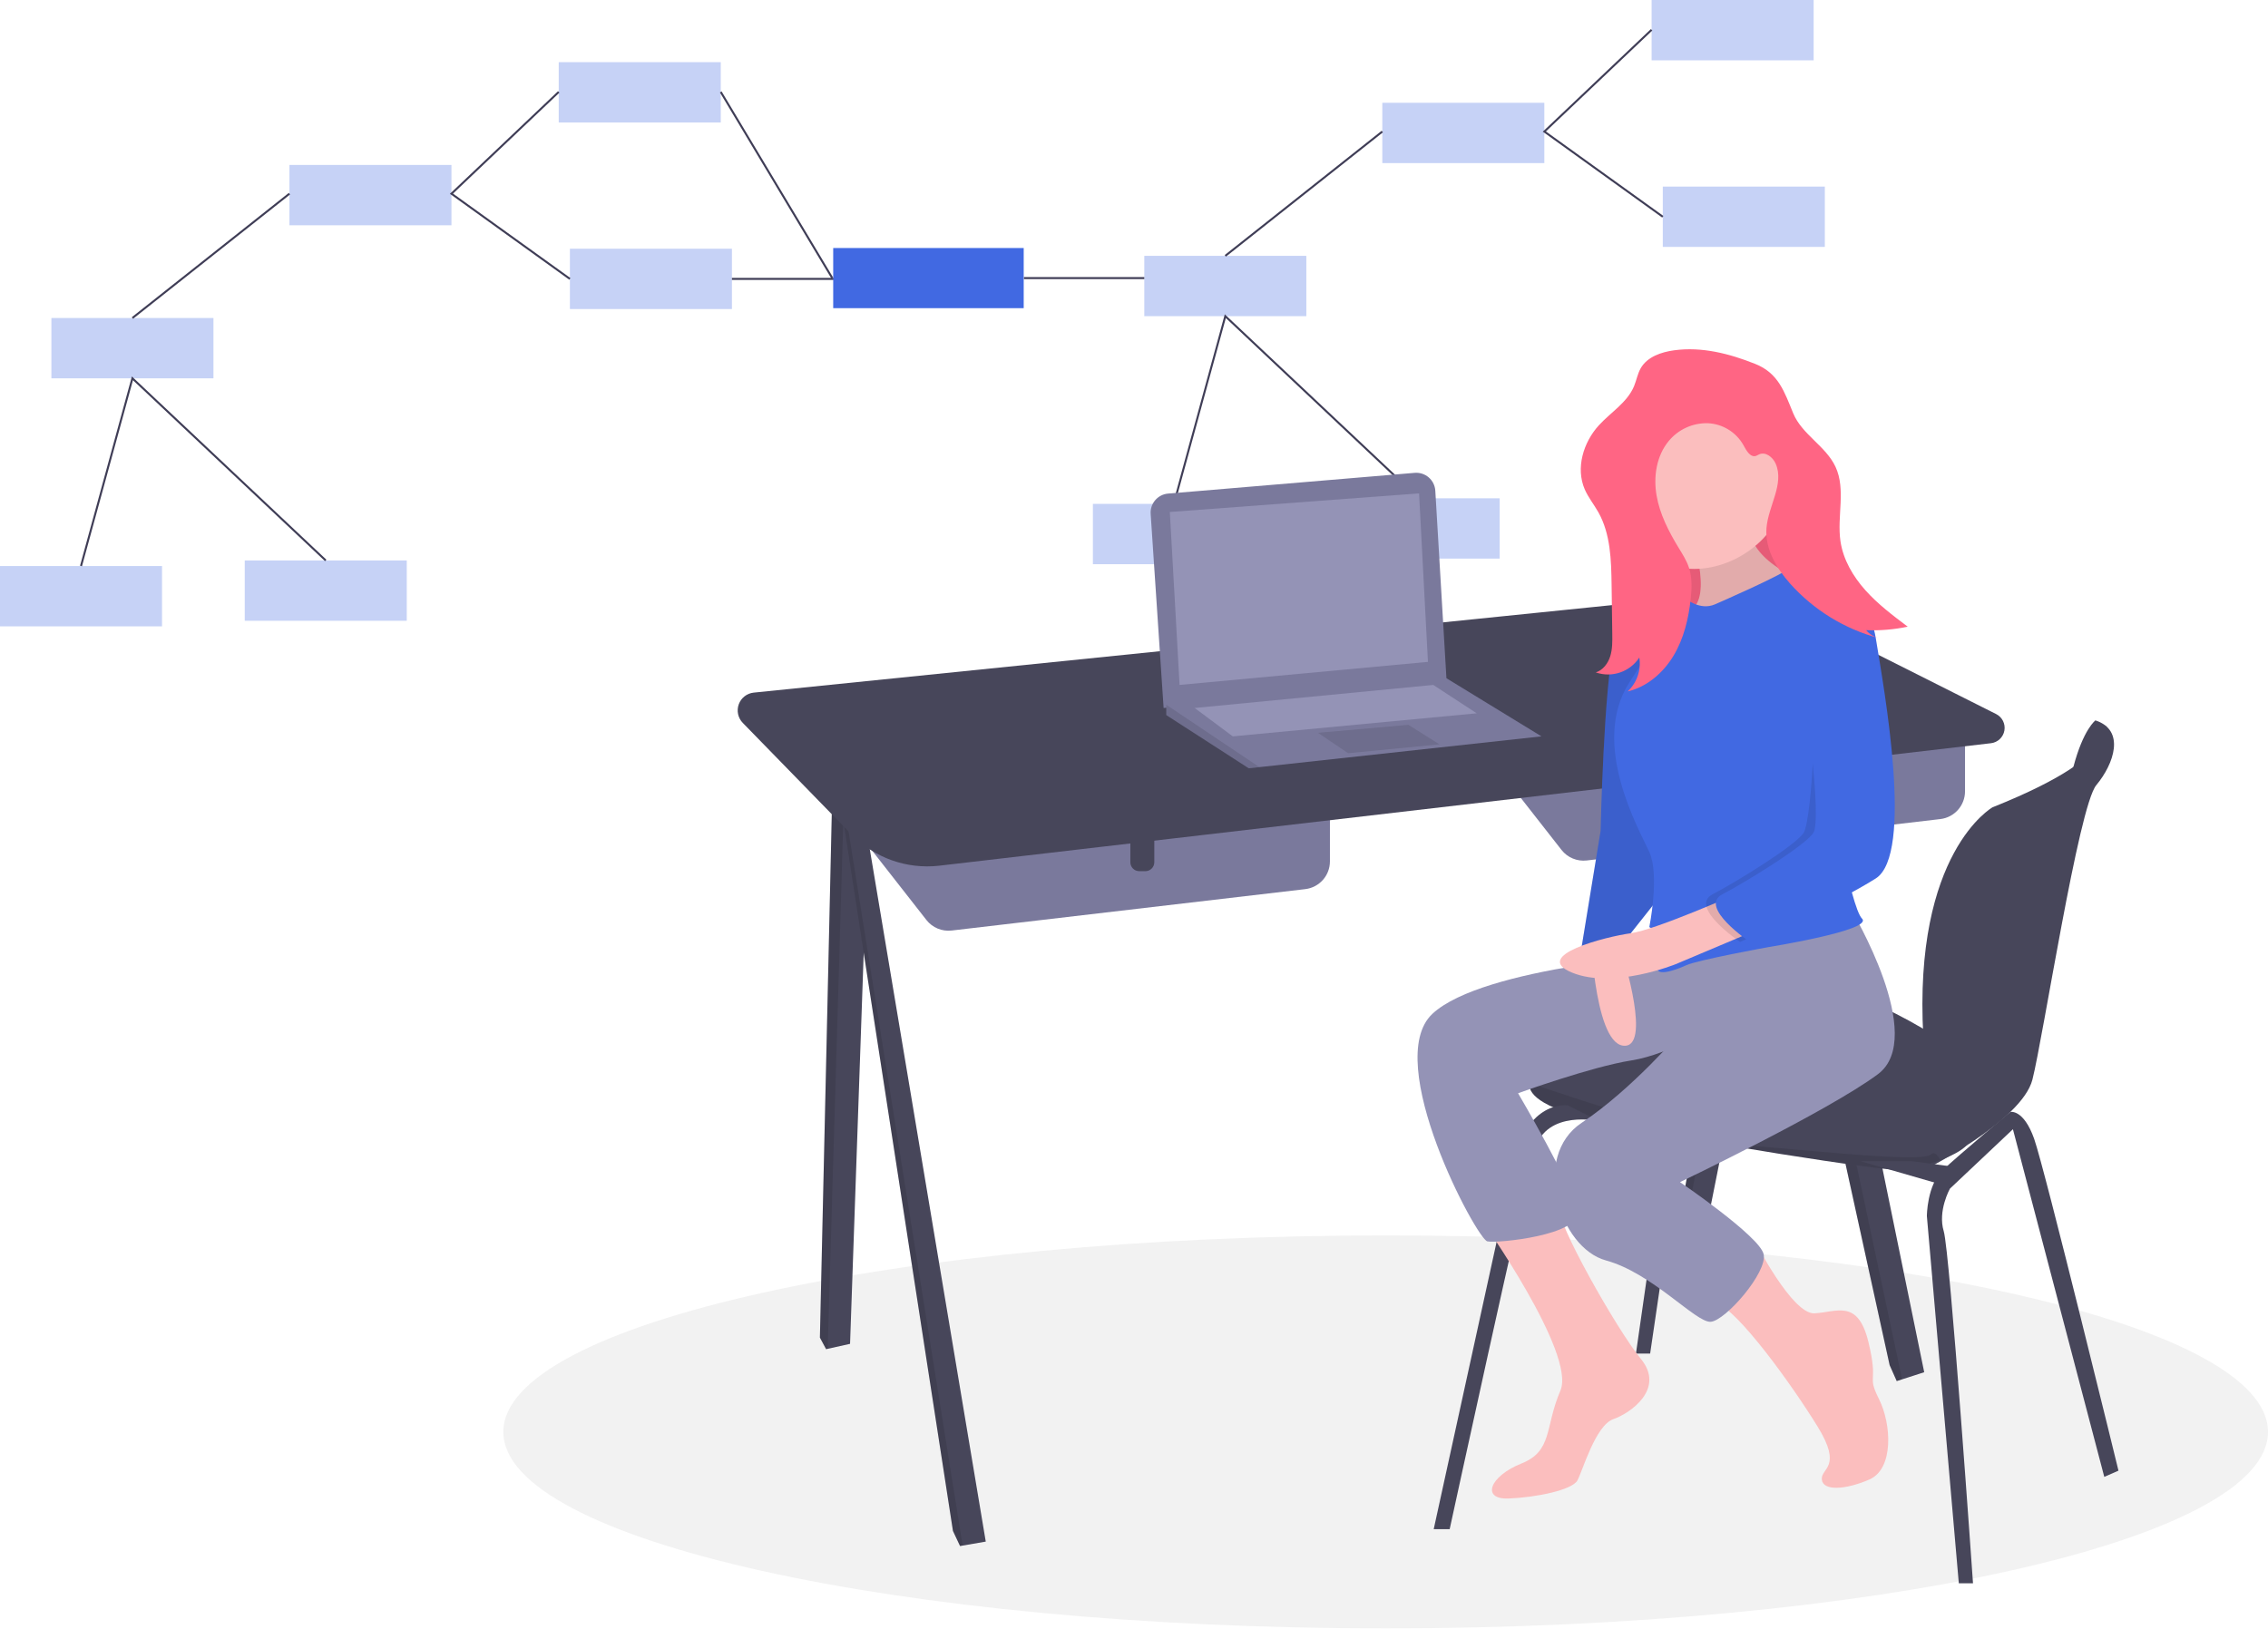
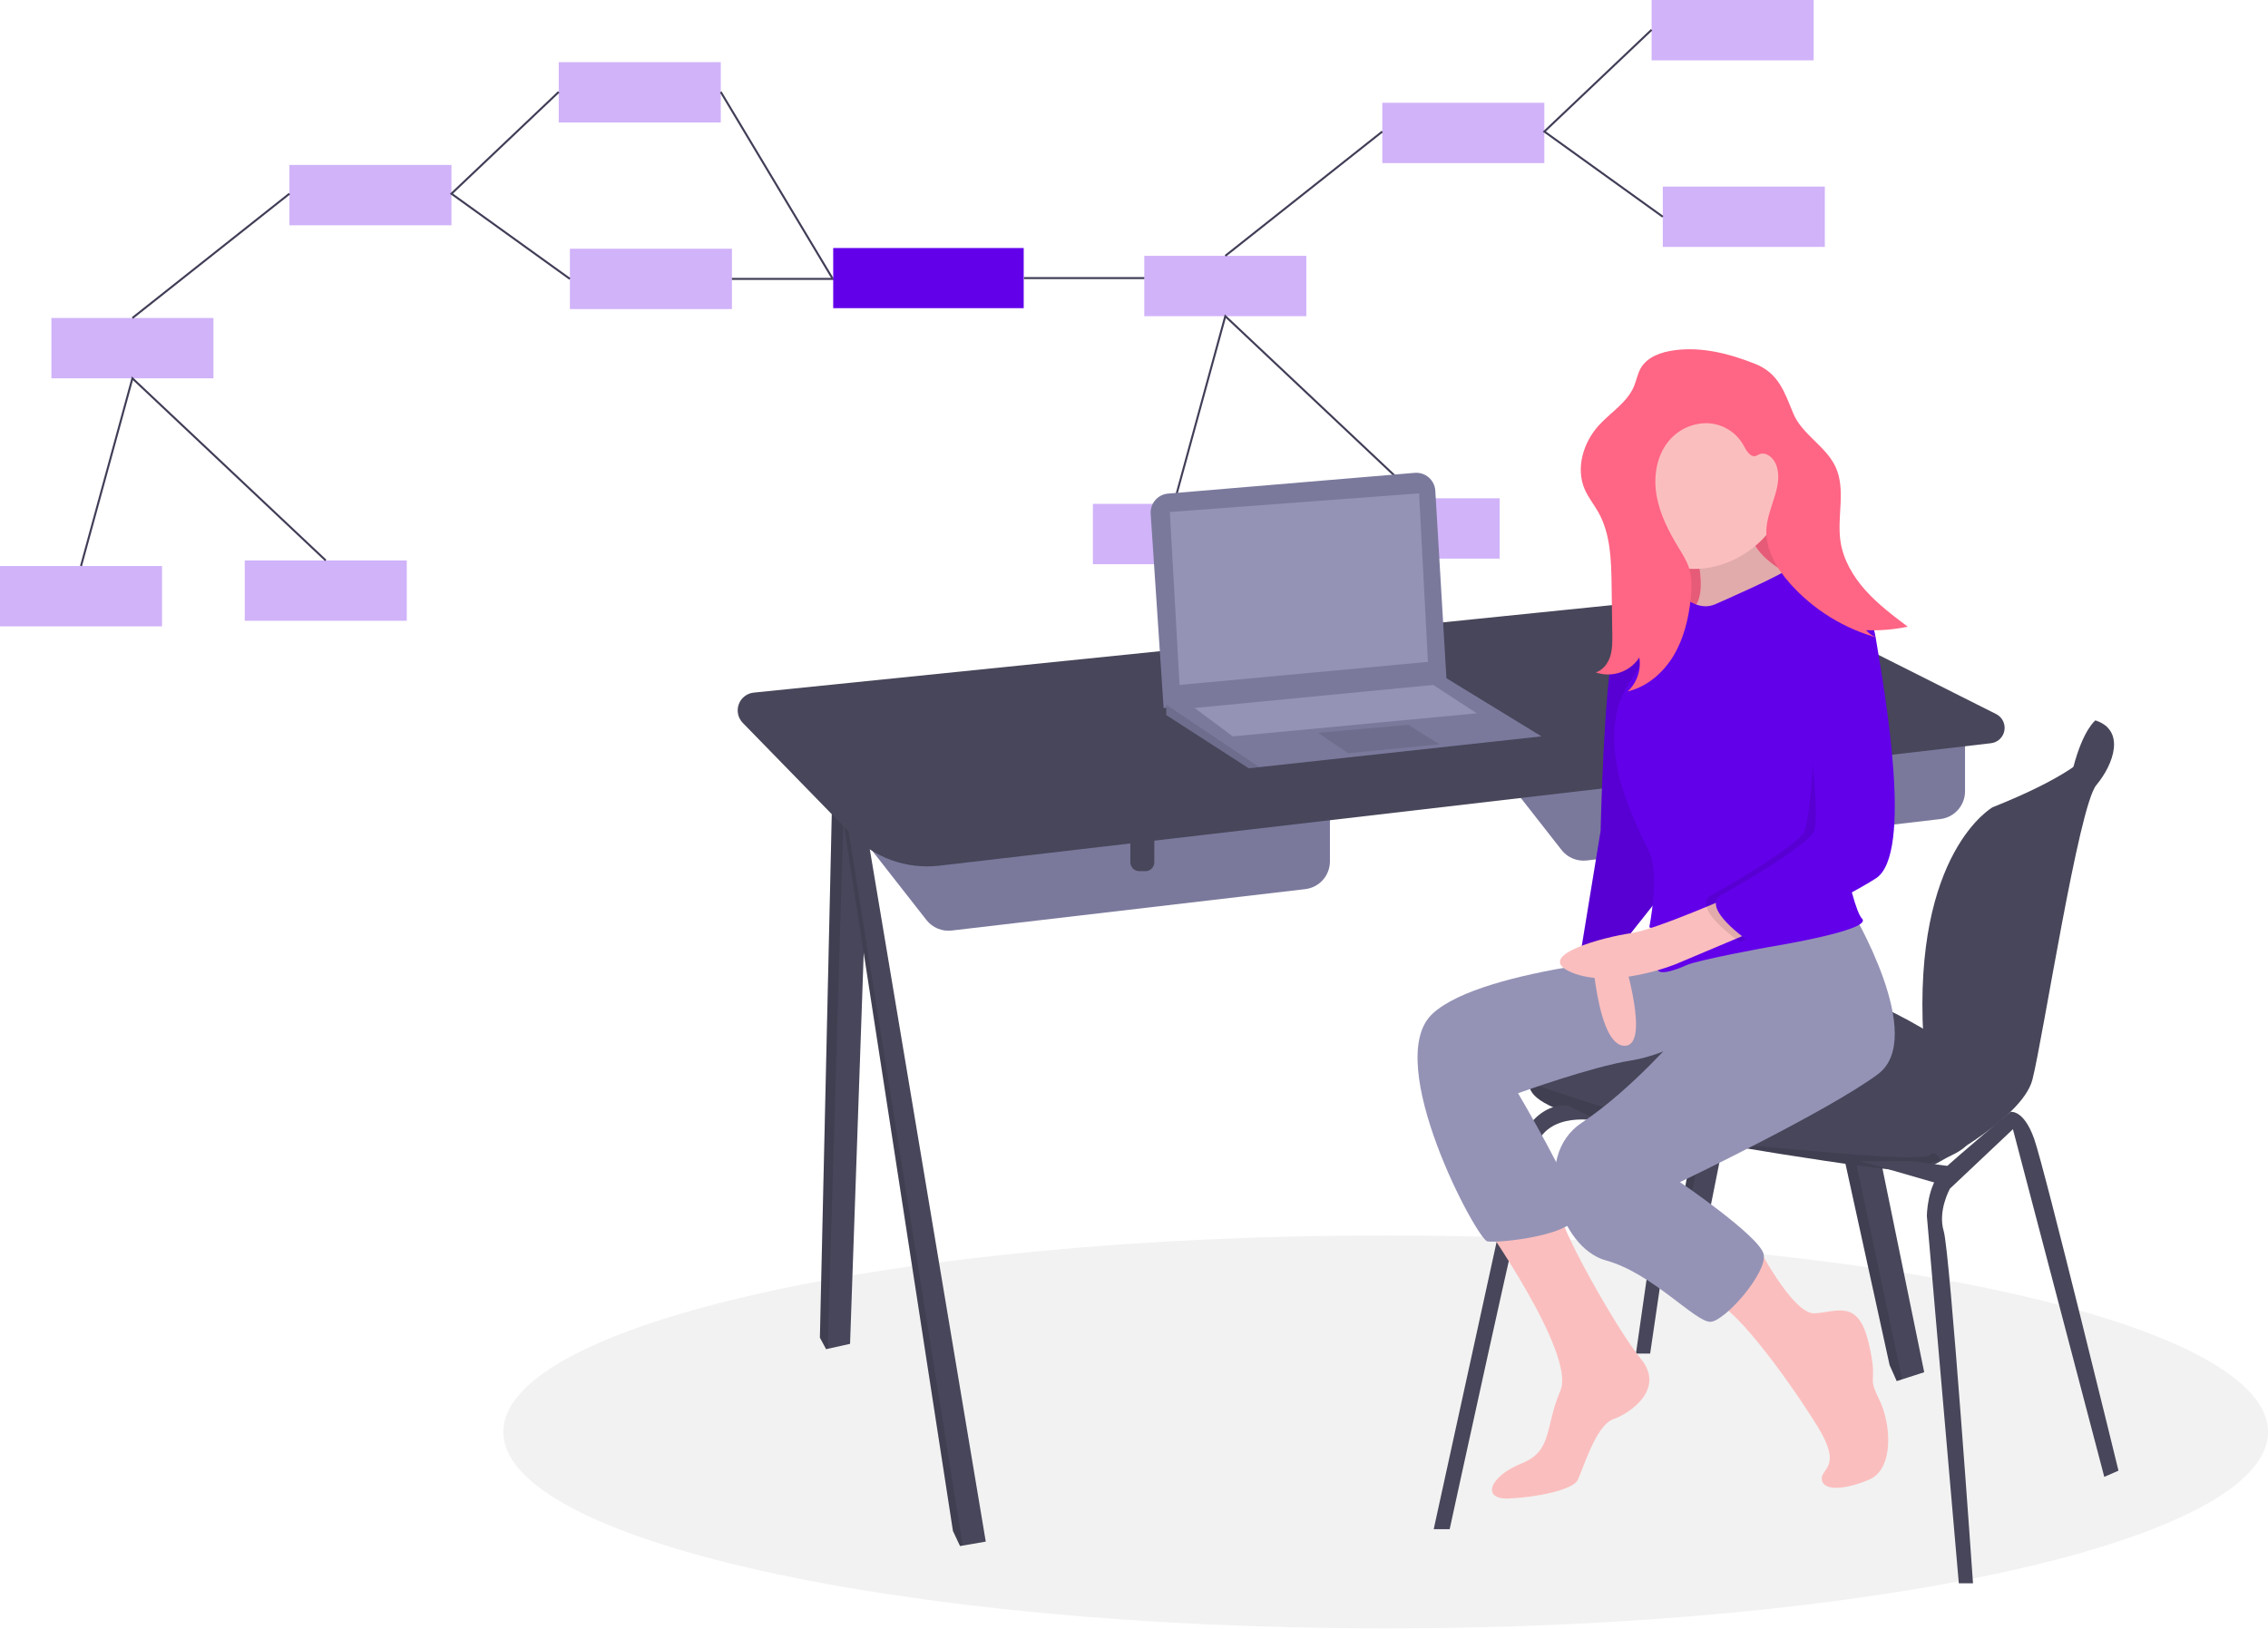
<svg xmlns="http://www.w3.org/2000/svg" id="e87ddc62-7528-42a5-8b37-f74ed0351019" data-name="Layer 1" width="1131" height="812.206" viewBox="0 0 1131 812.206">
-   <rect x="689.328" y="51.267" width="80.802" height="30.092" fill="#4169e2" opacity="0.3" />
-   <rect x="823.626" width="80.802" height="30.092" fill="#4169e2" opacity="0.3" />
-   <rect x="829.198" y="93.061" width="80.802" height="30.092" fill="#4169e2" opacity="0.3" />
-   <rect x="570.634" y="127.611" width="80.802" height="30.092" fill="#4169e2" opacity="0.3" />
-   <rect x="545" y="251.321" width="80.802" height="30.092" fill="#4169e2" opacity="0.3" />
-   <rect x="667.038" y="248.534" width="80.802" height="30.092" fill="#4169e2" opacity="0.3" />
+   <rect x="689.328" y="51.267" width="80.802" height="30.092" fill="#6200EA" opacity="0.3" />
+   <rect x="823.626" width="80.802" height="30.092" fill="#6200EA" opacity="0.3" />
+   <rect x="829.198" y="93.061" width="80.802" height="30.092" fill="#6200EA" opacity="0.3" />
+   <rect x="570.634" y="127.611" width="80.802" height="30.092" fill="#6200EA" opacity="0.3" />
+   <rect x="545" y="251.321" width="80.802" height="30.092" fill="#6200EA" opacity="0.3" />
+   <rect x="667.038" y="248.534" width="80.802" height="30.092" fill="#6200EA" opacity="0.3" />
  <polyline points="823.626 14.856 770.13 65.616 829.198 108.107" fill="none" stroke="#3f3d56" stroke-miterlimit="10" />
  <line x1="689.328" y1="65.616" x2="611.034" y2="127.611" fill="none" stroke="#3f3d56" stroke-miterlimit="10" />
  <polyline points="585.401 251.297 611.034 157.702 707.439 248.534" fill="none" stroke="#3f3d56" stroke-miterlimit="10" />
-   <rect x="144.328" y="82.267" width="80.802" height="30.092" fill="#4169e2" opacity="0.3" />
-   <rect x="278.626" y="31" width="80.802" height="30.092" fill="#4169e2" opacity="0.3" />
-   <rect x="284.198" y="124.061" width="80.802" height="30.092" fill="#4169e2" opacity="0.3" />
-   <rect x="25.634" y="158.611" width="80.802" height="30.092" fill="#4169e2" opacity="0.3" />
-   <rect y="282.321" width="80.802" height="30.092" fill="#4169e2" opacity="0.3" />
-   <rect x="122.038" y="279.534" width="80.802" height="30.092" fill="#4169e2" opacity="0.3" />
+   <rect x="144.328" y="82.267" width="80.802" height="30.092" fill="#6200EA" opacity="0.3" />
+   <rect x="278.626" y="31" width="80.802" height="30.092" fill="#6200EA" opacity="0.3" />
+   <rect x="284.198" y="124.061" width="80.802" height="30.092" fill="#6200EA" opacity="0.3" />
+   <rect x="25.634" y="158.611" width="80.802" height="30.092" fill="#6200EA" opacity="0.3" />
+   <rect y="282.321" width="80.802" height="30.092" fill="#6200EA" opacity="0.3" />
+   <rect x="122.038" y="279.534" width="80.802" height="30.092" fill="#6200EA" opacity="0.3" />
  <polyline points="278.626 45.856 225.13 96.616 284.198 139.107" fill="none" stroke="#3f3d56" stroke-miterlimit="10" />
  <line x1="144.328" y1="96.616" x2="66.034" y2="158.611" fill="none" stroke="#3f3d56" stroke-miterlimit="10" />
  <polyline points="40.401 282.297 66.034 188.702 162.439 279.534" fill="none" stroke="#3f3d56" stroke-miterlimit="10" />
  <line x1="365" y1="139.107" x2="456.634" y2="139.107" fill="none" stroke="#3f3d56" stroke-miterlimit="10" />
-   <rect x="415.5" y="123.706" width="95" height="30" fill="#4169e2" />
+   <rect x="415.5" y="123.706" width="95" height="30" fill="#6200EA" />
  <line x1="510.623" y1="138.706" x2="570.634" y2="138.706" fill="none" stroke="#3f3d56" stroke-miterlimit="10" />
  <line x1="415.045" y1="138.706" x2="359.427" y2="45.856" fill="none" stroke="#3f3d56" stroke-miterlimit="10" />
  <ellipse cx="691" cy="714.206" rx="440" ry="98" fill="#f2f2f2" />
  <polygon points="894.984 391.611 852.078 606.582 842.79 606.582 841.768 604.994 838.809 600.39 875.964 399.572 881.604 397.21 894.984 391.611" fill="#47465a" />
  <polygon points="881.604 397.21 841.768 604.994 838.809 600.39 875.964 399.572 881.604 397.21" opacity="0.1" />
  <polygon points="959.564 684.432 948.533 687.988 945.852 688.855 942.313 680.893 881.604 403.96 887.916 402.545 901.177 399.572 959.564 684.432" fill="#47465a" />
  <polygon points="948.533 687.988 945.852 688.855 942.313 680.893 881.604 403.96 887.916 402.545 948.533 687.988" opacity="0.1" />
  <polygon points="433.636 391.611 423.905 670.277 412.753 672.754 411.962 672.931 408.865 667.181 415.058 394.264 421.016 393.415 433.636 391.611" fill="#47465a" />
  <polygon points="421.016 393.415 412.753 672.754 411.962 672.931 408.865 667.181 415.058 394.264 421.016 393.415" opacity="0.1" />
  <polygon points="491.581 768.917 480.045 770.907 478.753 771.128 475.215 763.609 419.039 399.572 420.658 399.081 429.213 396.476 491.581 768.917" fill="#47465a" />
  <polygon points="480.045 770.907 478.753 771.128 475.215 763.609 419.039 399.572 420.658 399.081 480.045 770.907" opacity="0.1" />
  <path d="M770.246,412.949l42.951,54.882a13.928,13.928,0,0,0,12.588,5.249l176.318-20.65a13.928,13.928,0,0,0,12.308-13.833v-40.688Z" transform="translate(-34.5 -43.89695)" fill="#7a799c" />
  <path d="M880.388,377.898h11.943a0,0,0,0,1,0,0v17.236a4.438,4.438,0,0,1-4.438,4.438H884.825a4.438,4.438,0,0,1-4.438-4.438V377.898A0,0,0,0,1,880.388,377.898Z" fill="#47465a" />
  <path d="M453.539,447.893l42.951,54.882a13.928,13.928,0,0,0,12.588,5.249l176.318-20.65A13.928,13.928,0,0,0,697.704,473.541V432.853Z" transform="translate(-34.5 -43.89695)" fill="#7a799c" />
  <path d="M563.68,412.842h11.943a0,0,0,0,1,0,0v17.236a4.438,4.438,0,0,1-4.438,4.438H568.118a4.438,4.438,0,0,1-4.438-4.438V412.842A0,0,0,0,1,563.68,412.842Z" fill="#47465a" />
  <path d="M502.885,475.688l524.459-61.09a7.713,7.713,0,0,0,2.578-14.549l-93.817-47.182a108.587,108.587,0,0,0-59.802-11.017L410.361,389.36a8.918,8.918,0,0,0-5.459,15.095l54.259,55.668A52.673,52.673,0,0,0,502.885,475.688Z" transform="translate(-34.5 -43.89695)" fill="#47465a" />
  <path d="M1085.044,406.318l-5.61-3.101s-6.056,4.458-10.99,23.24,9.221.204,9.221.204l6.193-12.828Z" transform="translate(-34.5 -43.89695)" fill="#47465a" />
  <path d="M1025.027,578.38s-5.75,26.982-8.404,34.502c-1.3,3.68-7.582,7.046-14.544,9.621a97.379,97.379,0,0,1-19.073,4.976c-7.52.885-103.947-14.155-150.834-24.328-31.587-6.852-35.669-14.712-34.971-19.109a6.38,6.38,0,0,1,1.796-3.45s46.444-31.405,62.811-46.444,48.656-3.096,84.042,3.096S1025.027,578.38,1025.027,578.38Z" transform="translate(-34.5 -43.89695)" fill="#47465a" />
  <path d="M1079.434,403.217s21.674,14.155-51.31,43.348c0,0-39.669,22.367-34.505,114.503a25.27,25.27,0,0,0,3.673,11.702c7.53,12.385,23.666,43.737-3.227,47.63V627.478s48.656-24.328,53.964-45.117,23.001-136.237,31.848-146.853S1094.473,408.083,1079.434,403.217Z" transform="translate(-34.5 -43.89695)" fill="#47465a" />
  <path d="M1002.079,622.502a97.379,97.379,0,0,1-19.073,4.976c-7.52.885-103.947-14.155-150.834-24.328-31.587-6.852-35.669-14.712-34.971-19.109,20.763,7.099,88.183,29.632,112.378,31.494,28.751,2.212,83.68,8.36,87.842,4.18C999.023,618.105,1000.664,619.804,1002.079,622.502Z" transform="translate(-34.5 -43.89695)" opacity="0.1" />
  <path d="M749.457,806.621l42.021-191.971s7.52-20.347,24.77-19.462L832.172,603.15s-26.54-6.193-32.29,14.155S757.419,806.621,757.419,806.621Z" transform="translate(-34.5 -43.89695)" fill="#47465a" />
  <polygon points="815.808 675.143 832.616 557.926 840.136 557.926 822.885 675.143 815.808 675.143" fill="#47465a" />
  <path d="M1011.315,833.603l-15.924-183.124s0-15.482,7.962-23.001,33.665-28.97,33.665-28.97,6.587-1.551,11.895,13.489,42.021,165.431,42.021,165.431l-7.077,3.096L1038.297,607.131l-31.405,29.636s-6.193,11.058-3.096,21.232,14.597,175.604,14.597,175.604Z" transform="translate(-34.5 -43.89695)" fill="#47465a" />
  <polygon points="927.717 579.158 967.526 590.658 976.373 582.254 953.372 579.158 927.717 579.158" fill="#47465a" />
  <path d="M608.313,300.201l6.455,96.824,141.103-13.712-5.615-94.649a9.52,9.52,0,0,0-10.301-8.922L617.013,290.082A9.52,9.52,0,0,0,608.313,300.201Z" transform="translate(-34.5 -43.89695)" fill="#7a799c" />
  <polygon points="768.7 367.282 628.039 382.627 622.731 383.206 581.595 356.667 581.595 350.916 721.37 338.328 768.7 367.282" fill="#7a799c" />
  <polygon points="628.039 382.627 622.731 383.206 581.595 356.667 581.595 351.518 628.039 382.627" opacity="0.1" />
  <polygon points="583.364 255.373 588.23 341.627 712.082 330.127 707.658 246.084 583.364 255.373" fill="#9493b6" />
  <polygon points="657.233 365.513 672.272 375.687 717.832 371.263 702.35 361.532 657.233 365.513" opacity="0.1" />
  <polygon points="595.749 353.128 614.769 367.282 736.41 355.782 714.736 341.627 595.749 353.128" fill="#9493b6" />
  <rect x="811.605" y="222.42" width="89.793" height="89.793" fill="#ff6584" />
  <rect x="811.605" y="222.42" width="89.793" height="89.793" opacity="0.1" />
  <path d="M877.029,307.871s12.667,34.306,0,40.639,45.389,0,45.389,0l16.361-13.195s-36.945-10.556-31.667-34.834S877.029,307.871,877.029,307.871Z" transform="translate(-34.5 -43.89695)" fill="#fbbebe" />
  <path d="M877.029,307.871s12.667,34.306,0,40.639,45.389,0,45.389,0l16.361-13.195s-36.945-10.556-31.667-34.834S877.029,307.871,877.029,307.871Z" transform="translate(-34.5 -43.89695)" opacity="0.1" />
  <path d="M773.056,651.986s47.501,67.029,39.584,85.501-3.694,30.084-19.528,36.417-20.056,17.945-6.333,17.417,31.667-4.222,34.306-8.972,8.972-27.445,17.945-30.611S864.89,736.431,852.751,721.653s-42.725-69.21-40.363-74.717S773.056,651.986,773.056,651.986Z" transform="translate(-34.5 -43.89695)" fill="#fbbebe" />
  <path d="M872.279,519.512s-98.168,6.333-123.501,30.084,22.167,112.418,27.445,113.474,46.445-3.167,44.862-14.778-29.556-59.112-29.556-59.112,36.417-13.195,56.473-16.361,42.223-17.945,42.223-17.945Z" transform="translate(-34.5 -43.89695)" fill="#9493b6" />
  <path d="M827.417,504.734s1.583,58.584,16.361,60.695,0-44.862,0-44.862l-.528-17.945Z" transform="translate(-34.5 -43.89695)" fill="#fbbebe" />
-   <path d="M872.279,351.149s-27.445-7.917-32.723,13.195-6.861,93.946-6.861,93.946l-9.5,58.056s17.417-5.278,21.111-2.639l22.167-27.973Z" transform="translate(-34.5 -43.89695)" fill="#4169e2" />
+   <path d="M872.279,351.149s-27.445-7.917-32.723,13.195-6.861,93.946-6.861,93.946l-9.5,58.056s17.417-5.278,21.111-2.639l22.167-27.973Z" transform="translate(-34.5 -43.89695)" fill="#6200EA" />
  <path d="M872.279,351.149s-27.445-7.917-32.723,13.195-6.861,93.946-6.861,93.946l-9.5,58.056s17.417-5.278,21.111-2.639l22.167-27.973Z" transform="translate(-34.5 -43.89695)" opacity="0.1" />
  <path d="M909.779,663.225s18.445,36.261,29.528,35.733,21.639-7.389,26.917,14.25-1.056,15.834,5.278,28.5,7.389,34.834-4.75,40.112-23.222,5.806-23.75,0,10.556-5.806-2.111-26.389-39.584-58.056-50.667-61.751S909.779,663.225,909.779,663.225Z" transform="translate(-34.5 -43.89695)" fill="#fbbebe" />
  <path d="M957.78,497.873s38,63.334,13.195,81.806-98.696,53.834-98.696,53.834,39.584,26.917,41.695,35.889-19,33.25-26.389,33.778-29.028-24.278-52.251-30.611-37.473-51.723-12.139-68.612,49.084-44.862,49.084-44.862l-7.385-40.634Z" transform="translate(-34.5 -43.89695)" fill="#9493b6" />
  <path d="M924.84,286.664c0,22.444-22.991,40.999-45.436,40.999a40.639,40.639,0,1,1,0-81.279C901.849,246.384,924.84,264.219,924.84,286.664Z" transform="translate(-34.5 -43.89695)" fill="#fbbebe" />
-   <path d="M889.696,345.343s36.417-15.834,36.417-17.945,21.111,4.75,25.861,8.972,7.389,3.694,10.556,12.139-15.834,87.084-15.834,87.084,10.556,60.695,16.361,66.501S916.085,516.345,916.085,516.345s-34.834,6.333-40.639,8.972-16.361,6.333-14.25,0,11.083-11.083-4.222-19c0,0,5.278-25.861,0-37.473s-29.556-53.834-10.028-84.445,28.5-41.695,28.5-41.695S882.307,348.51,889.696,345.343Z" transform="translate(-34.5 -43.89695)" fill="#4169e2" />
+   <path d="M889.696,345.343s36.417-15.834,36.417-17.945,21.111,4.75,25.861,8.972,7.389,3.694,10.556,12.139-15.834,87.084-15.834,87.084,10.556,60.695,16.361,66.501S916.085,516.345,916.085,516.345s-34.834,6.333-40.639,8.972-16.361,6.333-14.25,0,11.083-11.083-4.222-19c0,0,5.278-25.861,0-37.473s-29.556-53.834-10.028-84.445,28.5-41.695,28.5-41.695S882.307,348.51,889.696,345.343Z" transform="translate(-34.5 -43.89695)" fill="#6200EA" />
  <path d="M901.307,489.428S860.14,507.687,847.737,509.377s-49.876,11.19-29.292,19.635,51.723-4.222,51.723-4.222l43.806-18.472Z" transform="translate(-34.5 -43.89695)" fill="#fbbebe" />
  <path d="M945.629,343.724s15.202-7.353,19.424,18.508,19,107.668,0,119.807-62.806,31.667-62.806,31.667-25.861-17.417-13.722-23.75,41.167-24.278,45.389-30.611,8.488-77.027,1.099-88.638S945.629,343.724,945.629,343.724Z" transform="translate(-34.5 -43.89695)" opacity="0.1" />
-   <path d="M944.585,337.427s21.111-1.056,25.334,24.806,19,107.668,0,119.807-62.806,31.667-62.806,31.667-25.861-17.417-13.722-23.75,41.167-24.278,45.389-30.611S935.613,387.038,928.224,375.427,944.585,337.427,944.585,337.427Z" transform="translate(-34.5 -43.89695)" fill="#4169e2" />
+   <path d="M944.585,337.427s21.111-1.056,25.334,24.806,19,107.668,0,119.807-62.806,31.667-62.806,31.667-25.861-17.417-13.722-23.75,41.167-24.278,45.389-30.611S935.613,387.038,928.224,375.427,944.585,337.427,944.585,337.427Z" transform="translate(-34.5 -43.89695)" fill="#6200EA" />
  <path d="M869.394,218.612c-6.479.882-13.429,3.252-16.689,8.92-1.595,2.774-2.111,6.027-3.34,8.982-3.391,8.153-11.628,13.021-17.574,19.548-7.75,8.507-11.598,21.326-7.028,31.887,1.77,4.09,4.644,7.593,6.824,11.48,6.081,10.843,6.405,23.865,6.578,36.296l.34,24.441c.052,3.732.093,7.54-1.03,11.099s-3.633,6.893-7.192,8.017a18.64,18.64,0,0,0,21.708-7.413,19.049,19.049,0,0,1-5.822,16.899c9.676-2.279,17.79-9.316,22.902-17.842s7.482-18.442,8.545-28.326c.562-5.228.76-10.633-.892-15.625-1.163-3.516-3.192-6.668-5.118-9.83-4.966-8.154-9.437-16.826-11.037-26.238s.006-19.738,6.118-27.072a24.454,24.454,0,0,1,19.315-8.856,21.503,21.503,0,0,1,17.928,10.975c1.412,2.658,3.421,6.26,6.282,5.326a15.523,15.523,0,0,0,1.549-.761c3.19-1.452,6.814,1.413,8.221,4.623,4.437,10.127-3.738,21.181-4.583,32.205-.786,10.255,4.931,19.926,11.765,27.612a90.717,90.717,0,0,0,44.353,27.25,12.449,12.449,0,0,1-6.434-3.997,84.47,84.47,0,0,0,20.757-1.74c-7.426-5.596-14.905-11.24-21.105-18.171s-11.11-15.316-12.447-24.518c-1.794-12.35,2.805-25.723-2.454-37.041-4.808-10.347-16.732-16.129-21.087-26.674-4.423-10.712-7.291-20.017-19.002-24.68C896.962,220.299,883.204,216.732,869.394,218.612Z" transform="translate(-34.5 -43.89695)" fill="#ff6584" />
</svg>
